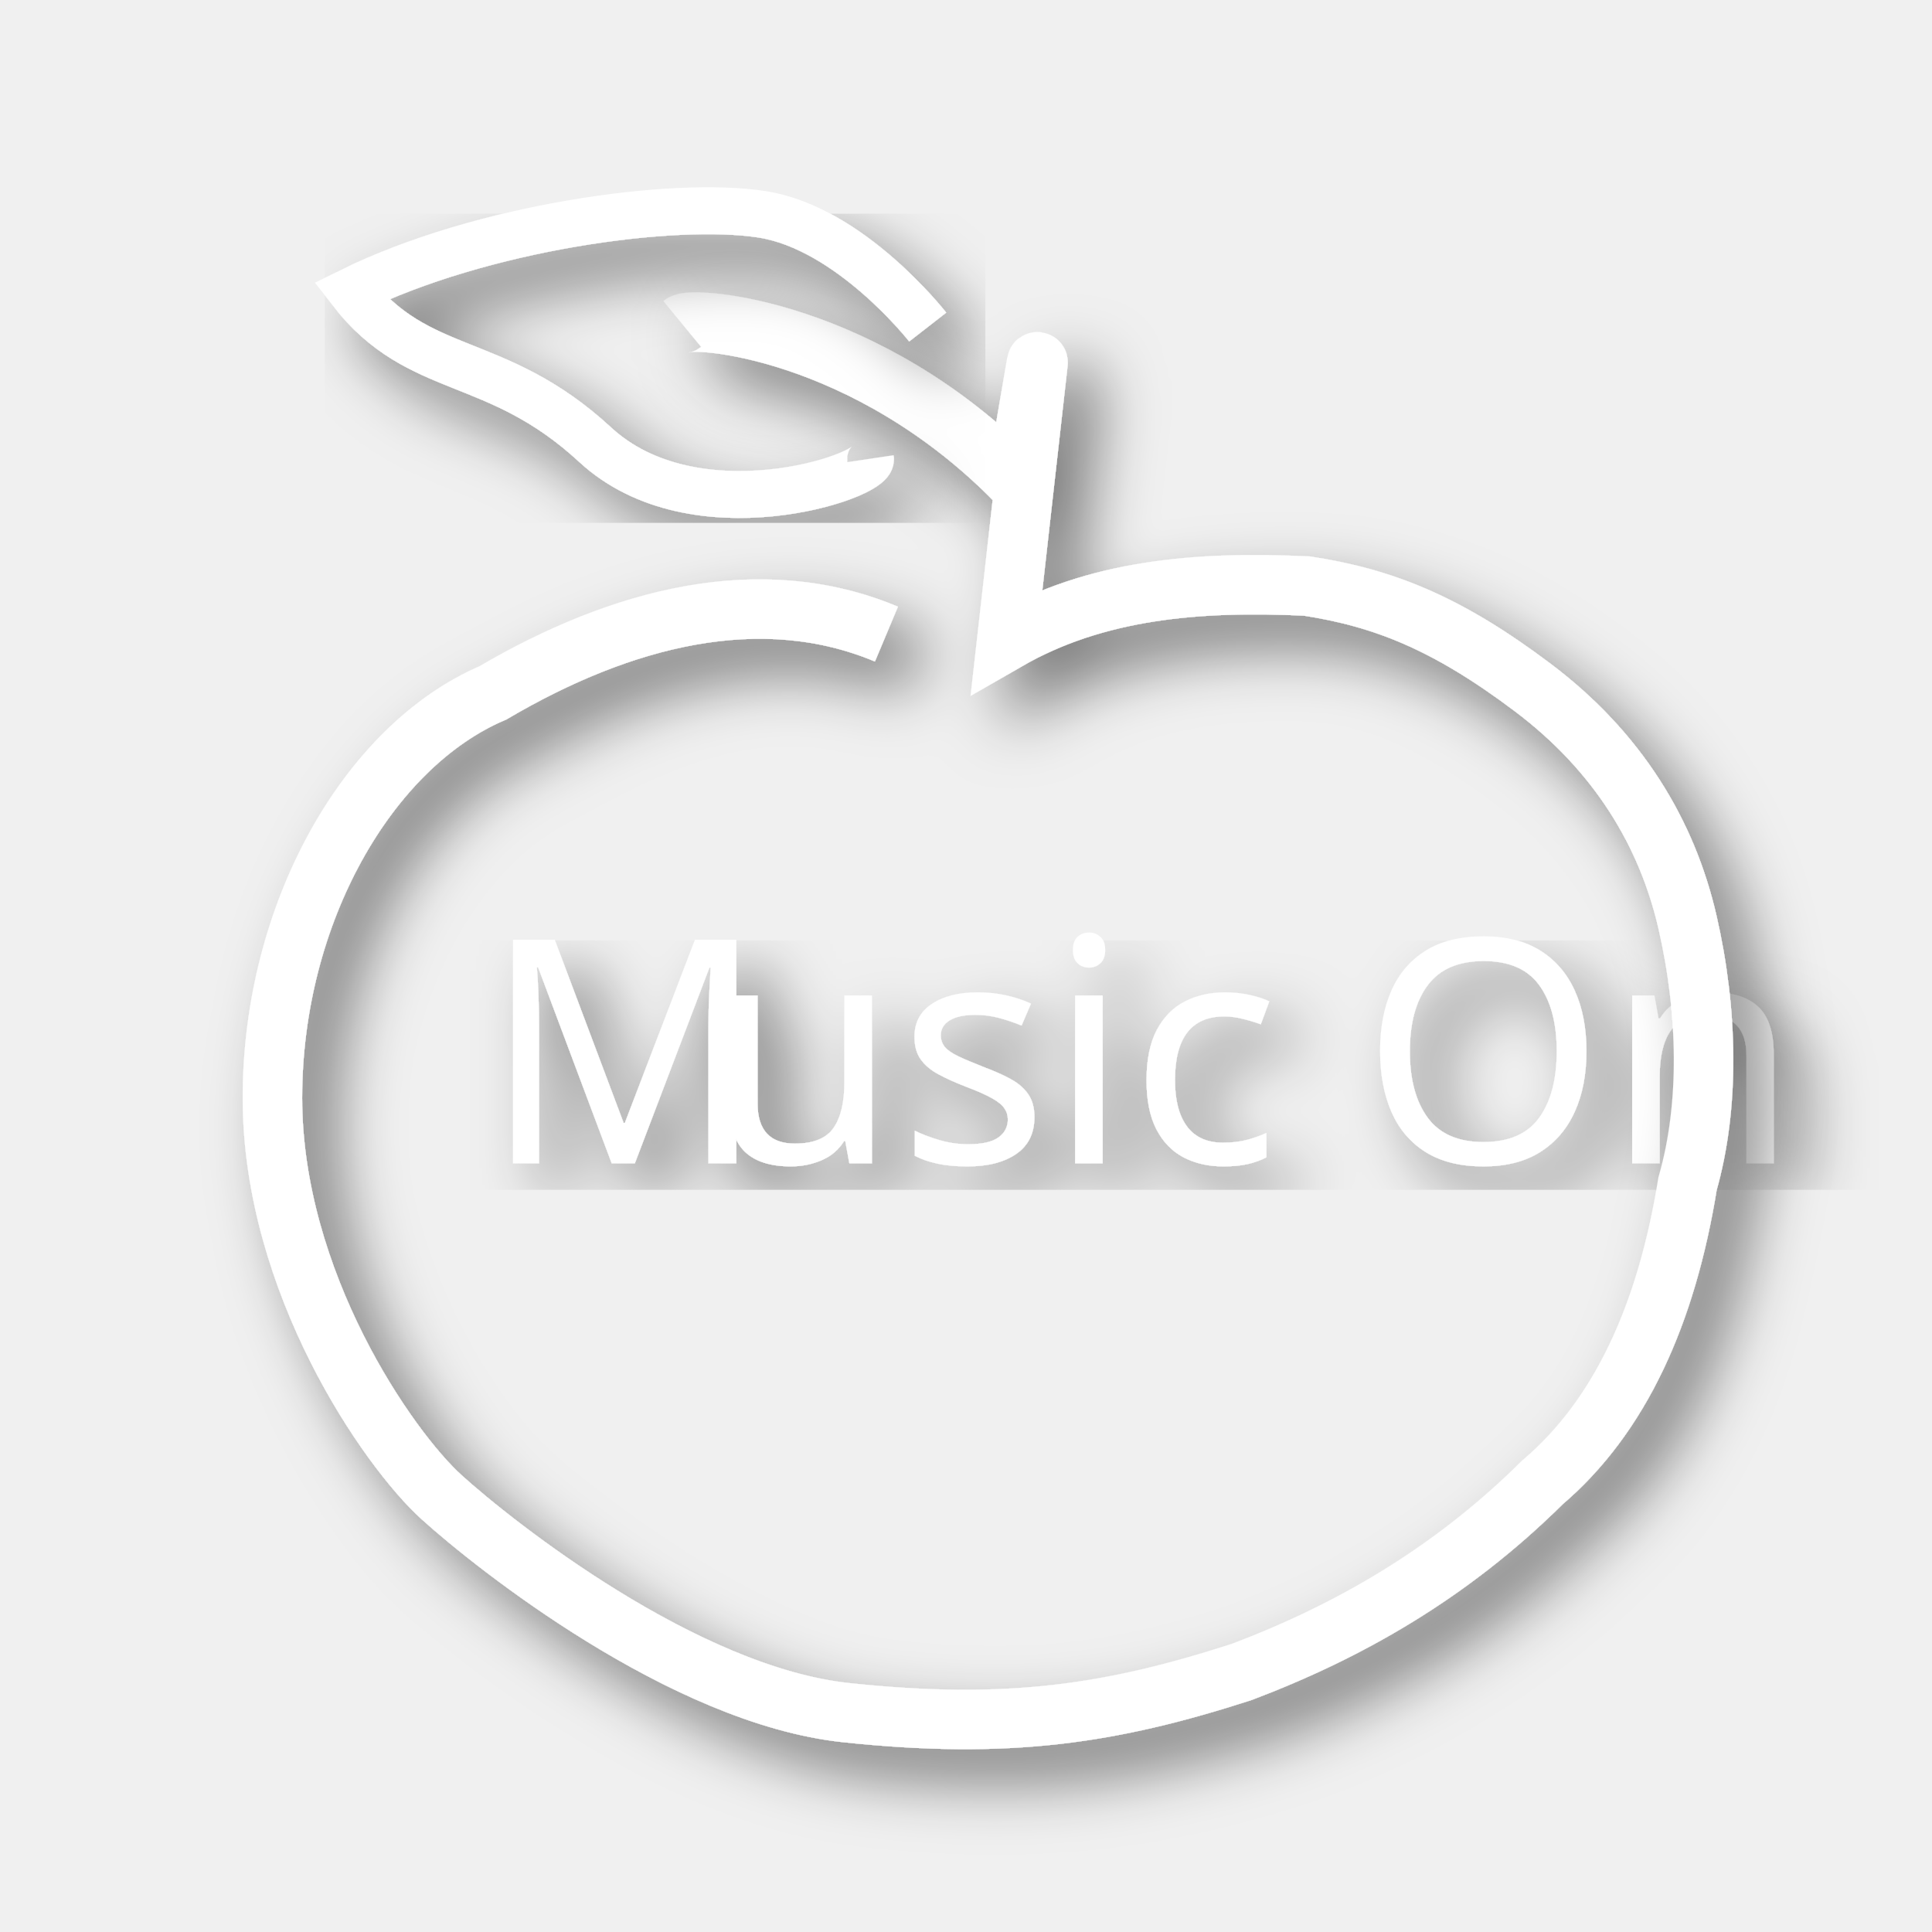
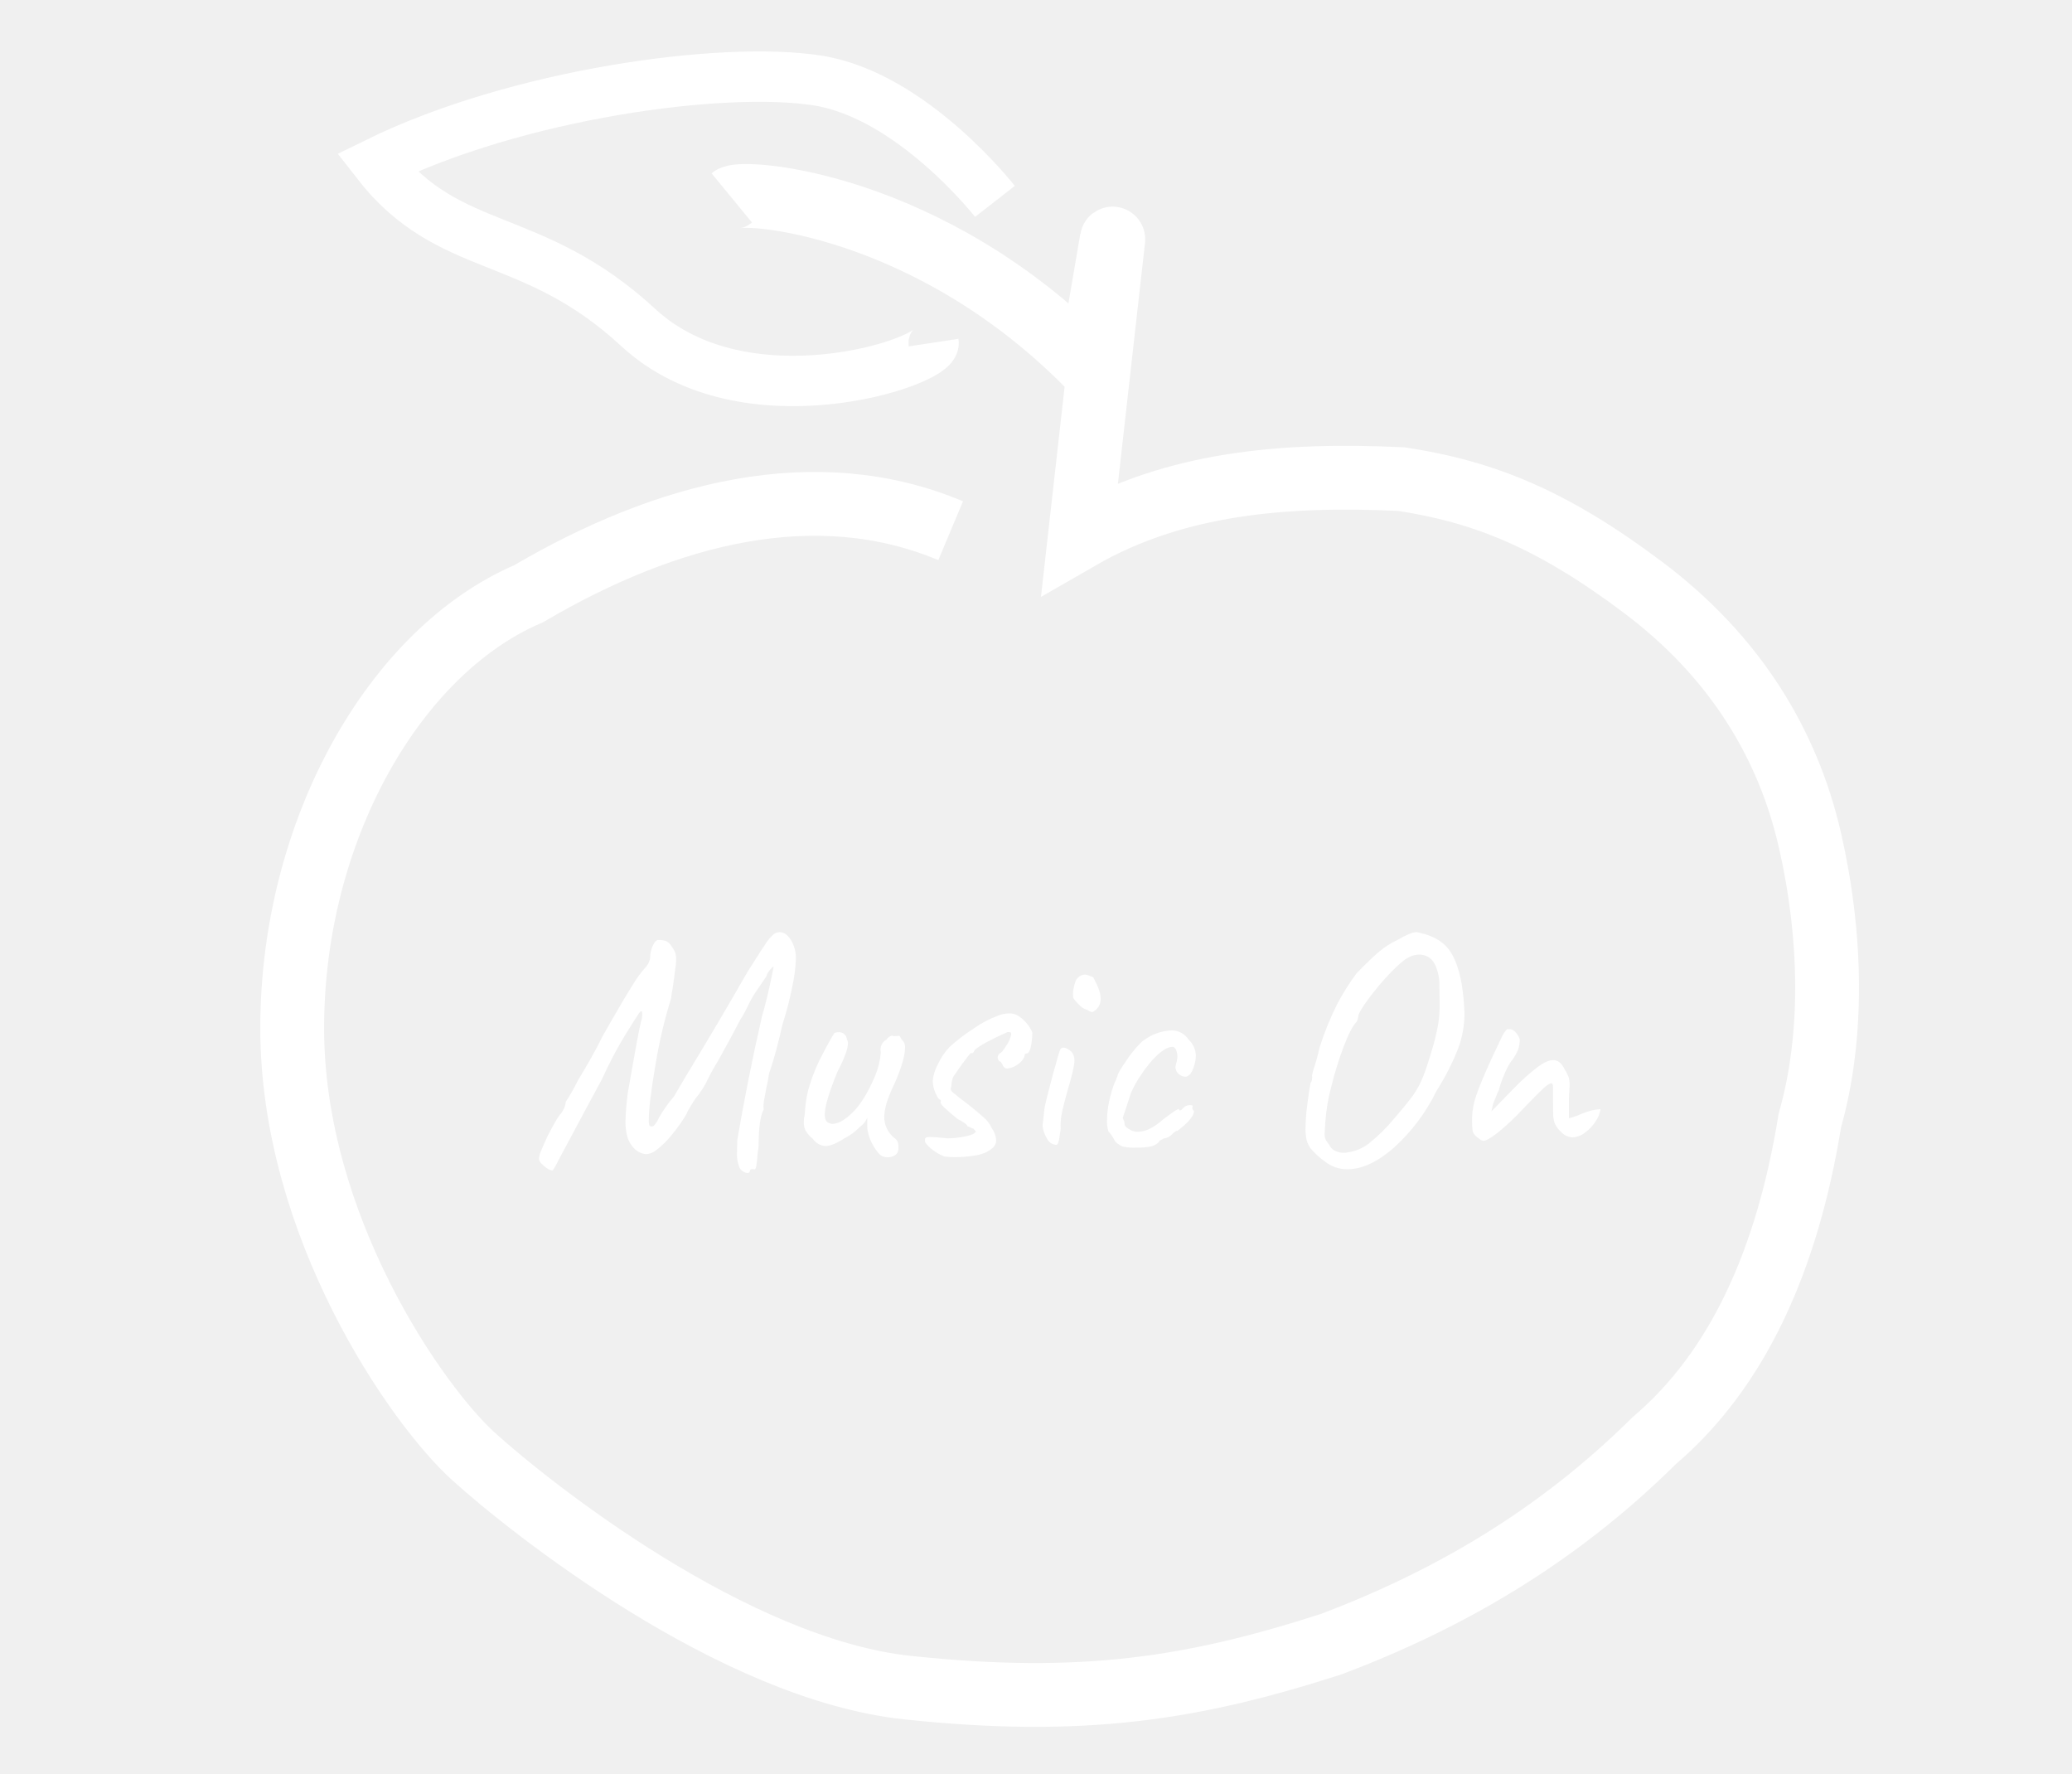
- <svg xmlns="http://www.w3.org/2000/svg" id="Assets" width="150" height="150" viewBox="0 0 617 528">
-   <defs>
-     <filter id="dropshadow">
-       <feGaussianBlur in="SourceAlpha" stdDeviation="10" />
-       <feOffset dx="10" dy="10" result="offsetblur" />
-       <feComponentTransfer>
-         <feFuncA type="linear" slope=".5" />
-       </feComponentTransfer>
-       <feMerge>
-         <feMergeNode />
-         <feMergeNode in="SourceGraphic" />
-       </feMerge>
-     </filter>
-   </defs>
-   <text style="filter: url('#dropshadow')" transform="translate(154.15 327.01)" font-size="100" fill="#fff" font-family="Caveat-Regular, Caveat">
-     <tspan letter-spacing="-0.01em">M</tspan>
-     <tspan x="71" y="0">usic On </tspan>
-   </text>
-   <path style="filter: url('#dropshadow')" id="Apple_1" d="M283.09,158c-40.14-16.84-84.58-5.38-125.69,18.78-39.83,17-70.4,70.4-70.4,129.33s37,112.12,54,127.51,77.44,63.36,129.33,68.84,84.78.36,126.2-13c34.2-12.95,66.7-31.45,96-60.49,24.89-21.16,39.67-53.75,46.41-95.44,7.12-24.89,6.52-55,0-83.44s-22.16-54.5-49.54-75.1-47.58-28.56-72-32.33c-34.87-1.66-67.44,1.07-95.89,17.45l10-88.81a.23.23,0,0,0-.46-.07l-6.5,38.05c-48-49-103.51-52.91-106.65-50.32" fill="none" stroke="#fff" stroke-miterlimit="10" stroke-width="19" />
-   <path style="filter: url('#dropshadow')" id="Apple_2" d="M278,102c.86,5.73-56.18,24.85-87.93-4.48s-56.27-21.21-77.92-49.07c41.69-20.49,103-28.92,131.26-24.5s52.86,36,52.86,36" fill="none" stroke="#fff" stroke-miterlimit="10" stroke-width="15" />
+ <svg xmlns="http://www.w3.org/2000/svg" id="Assets" width="617" height="528" viewBox="0 0 617 528">
+   <g>
+     <path d="M222.55,349.21a2.54,2.54,0,0,1-1.2-.4,2.9,2.9,0,0,1-1.1-1.1,9.83,9.83,0,0,1-.8-4.2l.1-4.1q3.1-18.2,7.3-36.6,1.4-4.9,2.35-9.3t1.15-5.6c0-.2-.18-.12-.55.25a8.47,8.47,0,0,0-1.05,1.3q-.5.75-.4,1l-2.5,3.7a31.7,31.7,0,0,0-2.8,4.6,39.64,39.64,0,0,1-2.7,5l-2.8,5.3q-3.1,5.7-3.8,6.9a59.49,59.49,0,0,0-2.9,5.2,25.82,25.82,0,0,1-3.6,5.7,27.28,27.28,0,0,0-1.55,2.4q-.75,1.3-1,1.7,0,.5-2,3.4a54.26,54.26,0,0,1-3.75,4.8,28.07,28.07,0,0,1-3.8,3.45,5,5,0,0,1-2.8,1,5.66,5.66,0,0,1-3.7-1.9,8,8,0,0,1-1.85-3.3,17.12,17.12,0,0,1-.55-4.7,82,82,0,0,1,.7-8.4q.1-.5,1.9-10.7t2.3-11.3a8.76,8.76,0,0,0,.1-1.4q0-.9-.3-.9t-1.1,1.3q-.3.4-3.55,5.6a118,118,0,0,0-7,13.3q-5.8,10.7-8.6,16t-4.1,7.65a30.66,30.66,0,0,1-2,3.6q-1.5,0-3.8-2.5a2.48,2.48,0,0,1-.3-1.1,7.16,7.16,0,0,1,.65-2.3q.65-1.6,1.85-4.2,3.1-6.1,4.1-6.9a7,7,0,0,0,1.4-3.5,56,56,0,0,0,3.7-6.5q1.5-2.4,3.55-6t3.65-6.9l2.8-4.9q3.9-6.8,6.25-10.5a32.49,32.49,0,0,1,3.55-4.9,5.47,5.47,0,0,0,1.6-3,8.7,8.7,0,0,1,.85-3.85q.85-1.75,1.75-1.55a6.32,6.32,0,0,1,2,.25,3.61,3.61,0,0,1,1.55,1.25l.65,1a5.54,5.54,0,0,1,.7,1.4,6,6,0,0,1,.25,1.85,19,19,0,0,1-.3,3q-.1,1.3-.8,5.9a22.86,22.86,0,0,0-.4,2.7,141.7,141.7,0,0,0-4.65,19.75q-2.05,11.85-2,16.65a3.75,3.75,0,0,0,.2,1.5,1,1,0,0,0,1.25.1,8.77,8.77,0,0,0,1.65-2.6,43.05,43.05,0,0,1,4.4-6.2q.2-.3,3.9-6.6,9.2-15.1,17.9-30.3l2.6-4.1q1.5-2.4,2.9-4.45a12.19,12.19,0,0,1,2.2-2.65,3.1,3.1,0,0,1,1.9-.8q1.9,0,3.4,2.3a10.42,10.42,0,0,1,1.5,5.8,47.17,47.17,0,0,1-1.1,8.25,100,100,0,0,1-2.9,11.15q-.6,2.8-1.7,7t-2.3,7.6a41.3,41.3,0,0,1-.8,4.3q-.1.5-.55,3a10.67,10.67,0,0,0-.25,3.45q-1.5,2.7-1.5,10.8l-.3,2.3a37.26,37.26,0,0,1-.4,3.8q-.2,1-.6.9a1.39,1.39,0,0,0-.6-.1q-.7,0-.7.6C223.25,349.08,223,349.21,222.55,349.21Z" fill="#fff" />
+     <path d="M258.45,337a7.5,7.5,0,0,1-.2-2.1v-2.1a6.39,6.39,0,0,1-2.2,2.7,17,17,0,0,1-4.6,3.4q-3.5,2.3-5.7,2.3A5,5,0,0,1,242,339a8.86,8.86,0,0,1-2-2.2,5.22,5.22,0,0,1-.65-2.7,10.72,10.72,0,0,1,.3-2.4,37.5,37.5,0,0,1,1-7.1,54,54,0,0,1,3.25-8.7q3.2-6.3,4.6-8.4a3.55,3.55,0,0,1,1.3-.2,2.34,2.34,0,0,1,1.65.6,2.42,2.42,0,0,1,.75,1.6,1.8,1.8,0,0,1,.3,1.1q0,2.5-3,8.2-3.9,9.4-3.9,13,0,2.1,1.2,2.5a2.1,2.1,0,0,0,1.1.3q2.5,0,6-3.4t6.7-10.9a23.4,23.4,0,0,0,1.7-7,3,3,0,0,1-.1-.9,3.3,3.3,0,0,1,1.8-2.9,2.78,2.78,0,0,1,1.1-1q.7-.35.9,0l1.6-.1q.3-.1.6.55a2,2,0,0,0,.6.85,2.81,2.81,0,0,1,.7,2.2q0,3.3-2.9,10.1a48.21,48.21,0,0,0-2.55,6.15,17.23,17.23,0,0,0-.75,4.15,8,8,0,0,0,2.9,6.3,2.75,2.75,0,0,1,1.2,1.5,7.39,7.39,0,0,1,.1,2.2A2.23,2.23,0,0,1,266.4,344a4,4,0,0,1-2,.55,3.91,3.91,0,0,1-2.3-.7A14.3,14.3,0,0,1,258.45,337Z" fill="#fff" />
+     <path d="M277.75,342.36a9.8,9.8,0,0,1-2.3-2.35v-.7a.65.65,0,0,1,.3-.65,2.74,2.74,0,0,1,1.1-.15q1.7,0,5.4.4a26.22,26.22,0,0,0,5-.55q2.8-.55,3.1-1.25c.2,0,.3,0,.3-.1s-.27-.47-.8-1a2.88,2.88,0,0,1-.9-.35,3,3,0,0,0-.9-.35q0-.4-.9-1a11.78,11.78,0,0,0-2-1.15q-2.9-2.4-4.1-3.55t-.9-1.65v-.5q-.7,0-1.55-2a9.16,9.16,0,0,1-.85-3.65,12.6,12.6,0,0,1,1.55-5,19,19,0,0,1,3.55-5.2,54.35,54.35,0,0,1,7.25-5.5,31,31,0,0,1,7-3.7,8.88,8.88,0,0,1,3.4-.7,4.94,4.94,0,0,1,2.7.7,10.74,10.74,0,0,1,2.55,2.3,8.78,8.78,0,0,1,1.65,2.7,19.71,19.71,0,0,1-.45,4.25q-.45,2.05-1.35,2a.78.78,0,0,0-.3.1c-.13.07-.2.23-.2.5a2.2,2.2,0,0,1-.4,1,5.37,5.37,0,0,1-1.1,1.25,6.76,6.76,0,0,1-3.6,1.6,1.34,1.34,0,0,1-1.4-1.1,2.25,2.25,0,0,1-.4-.6c-.13-.27-.3-.4-.5-.4s-.18-.12-.35-.35a1.6,1.6,0,0,1-.25-1,1.14,1.14,0,0,1,.25-.65,4.38,4.38,0,0,1,.35-.45q.6,0,2-2.35a8.46,8.46,0,0,0,1.4-3.15c0-.4,0-.63-.15-.7a2.48,2.48,0,0,0-.95-.1q-7.8,3.5-9.7,5.3a6.18,6.18,0,0,1-.45.8.65.65,0,0,1-.55.2q0-.9-5.3,6.8a3.19,3.19,0,0,0-.45,1.2,7.2,7.2,0,0,0-.25,1.7,8,8,0,0,0-.2.9,1.21,1.21,0,0,0,.35.8,6.22,6.22,0,0,0,1,.85q.6.45,1.2,1a90.85,90.85,0,0,1,7.25,5.85,8.79,8.79,0,0,1,2.45,3.25,6.82,6.82,0,0,1,1.3,3.6,2.88,2.88,0,0,1-.9,2.1,9,9,0,0,1-2.7,1.7,14.53,14.53,0,0,1-3.7.85,38.38,38.38,0,0,1-5.1.35,24.35,24.35,0,0,1-3-.2A13.49,13.49,0,0,1,277.75,342.36Z" fill="#fff" />
+     <path d="M311.8,339a9.17,9.17,0,0,1-1.35-3.8q.4-3.8.6-5.4.8-3.7,2.55-10.15t2.15-7.25a1,1,0,0,1,.9-.5,2.66,2.66,0,0,1,1.3.4,5.75,5.75,0,0,1,1.2.9,4.15,4.15,0,0,1,.8,2.5q0,2.1-2,8.8-1.4,5-1.8,7.1a19.61,19.61,0,0,0-.3,4.5q-.1.7-.35,2.35a9.25,9.25,0,0,1-.45,2,.64.64,0,0,1-.6.4A3.22,3.22,0,0,1,311.8,339Zm13.35-37.7a2.92,2.92,0,0,1-1.3-.6A5.25,5.25,0,0,1,321.2,299q-1.65-1.65-1.65-2.15a10,10,0,0,1,.6-4.3,3.12,3.12,0,0,1,2.9-2.4,3,3,0,0,1,.8.15q.5.15,1.7.65l.85,1.7a15.2,15.2,0,0,1,1,2.5,8,8,0,0,1,.35,2.2,4.16,4.16,0,0,1-2,3.7A.86.86,0,0,1,325.15,301.31Z" fill="#fff" />
+     <path d="M334.35,341.36a7.08,7.08,0,0,1-2.3-1.55,11.67,11.67,0,0,0-2-3,10.25,10.25,0,0,1-.4-3.3,27.54,27.54,0,0,1,.6-5.45,34.67,34.67,0,0,1,1.6-5.55,13.87,13.87,0,0,0,.65-1.5q.25-.7.35-.9,0-.7,2.55-4.35a34.56,34.56,0,0,1,4-5,9.58,9.58,0,0,1,2.15-1.7,14.13,14.13,0,0,1,2.55-1.3,14.89,14.89,0,0,1,4.9-1,5.93,5.93,0,0,1,4.9,2.7,6.79,6.79,0,0,1,2.2,4.9,9.17,9.17,0,0,1-.3,2.2q-1,4-2.9,4a3.3,3.3,0,0,1-2.5-1.5,4.79,4.79,0,0,1-.4-1.3,9.84,9.84,0,0,1,.4-1.7,8.47,8.47,0,0,0,.2-1.4,5.15,5.15,0,0,0-.4-2.1q-.4-.9-1.1-.9-2.3,0-6,4a40.1,40.1,0,0,0-3.35,4.4,30.82,30.82,0,0,0-3,5.4q-1,3-1.6,4.9t-.8,2.4a1.92,1.92,0,0,0,.25.7,2,2,0,0,1,.25.8,1.79,1.79,0,0,0,.3,1.1,3.08,3.08,0,0,0,1.1.8,4.29,4.29,0,0,0,2.6.8,8.82,8.82,0,0,0,3.7-1,19.25,19.25,0,0,0,3.7-2.6l2.4-1.8q.7-.5,1.25-.85c.37-.23.65-.4.85-.5s.3-.08.3,0,.1.4.3.4a1.1,1.1,0,0,0,.7-.4,2.76,2.76,0,0,1,2.3-1.2c.53,0,.8.1.8.3l-.1.5a1.43,1.43,0,0,0,.5,1,3.11,3.11,0,0,1-.25,1,3,3,0,0,1-.65,1.05,11.7,11.7,0,0,1-2,2.15q-1.45,1.25-2,1.65h-.1q-.5,0-1.4.9a4.19,4.19,0,0,1-2.6,1.4l-.9.45c-.33.17-.5.35-.5.55a5.06,5.06,0,0,1-2.4,1.35,19.21,19.21,0,0,1-4.3.35A15.05,15.05,0,0,1,334.35,341.36Z" fill="#fff" />
+     <path d="M390.15,341.76a7.65,7.65,0,0,1-1.3-3.85,10.79,10.79,0,0,1-.1-1.8,61,61,0,0,1,.5-7q.5-4.2,1-6.7a1.8,1.8,0,0,0,.45-1.2,2.62,2.62,0,0,0,0-1,12.55,12.55,0,0,1,.5-2,57.27,57.27,0,0,0,1.7-6.2,86.3,86.3,0,0,1,5.3-13.1,71.42,71.42,0,0,1,5.8-9.2q4.3-4.4,6.75-6.45a24.86,24.86,0,0,1,5.45-3.45q3.9-2.3,5.6-2.3a3.2,3.2,0,0,1,.9.2q5.6,1.2,8.4,4.55t4.1,10.35a69,69,0,0,1,.9,9.2,30.19,30.19,0,0,1-1.8,10.1,72.22,72.22,0,0,1-6.5,12.8,55.67,55.67,0,0,1-12.75,17q-7.35,6.4-13.85,6.4a10.66,10.66,0,0,1-6.4-2.1A24,24,0,0,1,390.15,341.76Zm17.45-1.3a51,51,0,0,0,7.55-7.45q3.9-4.5,5.55-6.8a26.59,26.59,0,0,0,3-5.5q1.3-3.2,3.2-9.8a66.59,66.59,0,0,0,1.45-6.55,39,39,0,0,0,.35-5.65l-.1-6.5a14.25,14.25,0,0,0-.7-3.55,7.78,7.78,0,0,0-1.4-2.75,5,5,0,0,0-3.9-1.7,6.42,6.42,0,0,0-2.9.7q-1.9.8-5.6,4.65a75.76,75.76,0,0,0-6.65,7.9q-3,4.05-3,5.25a5.08,5.08,0,0,1-.1.6,2.18,2.18,0,0,1-.4.9q-1.7,1.8-3.8,7.3a104.05,104.05,0,0,0-3.7,11.9,56.43,56.43,0,0,0-1.8,10.7l-.2,3.4a5.12,5.12,0,0,0,.15,1.4,3.74,3.74,0,0,0,.65,1.15,12.25,12.25,0,0,1,.9,1.35,3.52,3.52,0,0,0,1.6,1.3,5.48,5.48,0,0,0,2.3.5,4.72,4.72,0,0,0,1.1-.1A13.4,13.4,0,0,0,407.6,340.46Z" fill="#fff" />
+     <path d="M440.6,339.11a8,8,0,0,1-1.25-1,2.86,2.86,0,0,1-.85-1.5,26.74,26.74,0,0,1-.15-3.7,21.38,21.38,0,0,1,1.25-6.8q1.25-3.7,4.45-10.7l3.3-7a9.26,9.26,0,0,1,1.4-2h1a2.32,2.32,0,0,1,1.55.9,5.63,5.63,0,0,1,1.25,2.1,9.76,9.76,0,0,1-.45,3,14.92,14.92,0,0,1-2.35,3.9,24.38,24.38,0,0,0-1.9,3.8,26.31,26.31,0,0,0-1.5,4.4,11.48,11.48,0,0,0-.75,1.7q-.45,1.2-1,2.5l-.5,2.2,6.7-6.9a65.71,65.71,0,0,1,7.15-6.4q2.75-2,4.55-2,2.1,0,3.4,2.7a14.29,14.29,0,0,1,1.2,2.35,8.57,8.57,0,0,1,.3,2.65q0,.6-.2,3.4v6.2a13.37,13.37,0,0,0,2.55-.8c.77-.33,1.35-.57,1.75-.7a15.49,15.49,0,0,1,5.1-1.2,8.87,8.87,0,0,1-1.5,3.7,12.28,12.28,0,0,1-3.2,3.35,6.41,6.41,0,0,1-3.7,1.35,4.69,4.69,0,0,1-3-1.3,7.94,7.94,0,0,1-2.25-2.9,8.73,8.73,0,0,1-.45-2.7q-.05-1.6-.05-4.5v-3.7q0-1-.6-1a5.25,5.25,0,0,0-1.9,1.2q-2,1.8-6.5,6.5a71.9,71.9,0,0,1-7.45,7q-3.15,2.45-4.35,2.45A2.45,2.45,0,0,1,440.6,339.11Z" fill="#fff" />
+   </g>
+   <path id="Apple_1" d="M283.09,158c-40.14-16.85-84.58-5.38-125.68,18.77-39.84,17-70.4,70.4-70.4,129.33s37,112.12,54,127.51,77.44,63.36,129.33,68.84,84.78.36,126.2-13c34.2-12.95,66.69-31.45,96-60.49,24.89-21.15,39.67-53.74,46.41-95.44,7.12-24.89,6.52-55,0-83.44s-22.16-54.5-49.54-75.1-47.58-28.56-72-32.33c-34.87-1.66-67.44,1.07-95.89,17.45l10-88.82a.23.23,0,0,0-.46-.07l-6.5,38.05c-48-49-103.51-52.91-106.65-50.33" fill="none" stroke="#fff" stroke-miterlimit="10" stroke-width="19" />
+   <path id="Apple_2" d="M278,102c.87,5.73-56.18,24.85-87.93-4.48s-56.27-21.21-77.91-49.06c41.69-20.49,103-28.92,131.25-24.5s52.86,36,52.86,36" fill="none" stroke="#fff" stroke-miterlimit="10" stroke-width="15" />
</svg>
